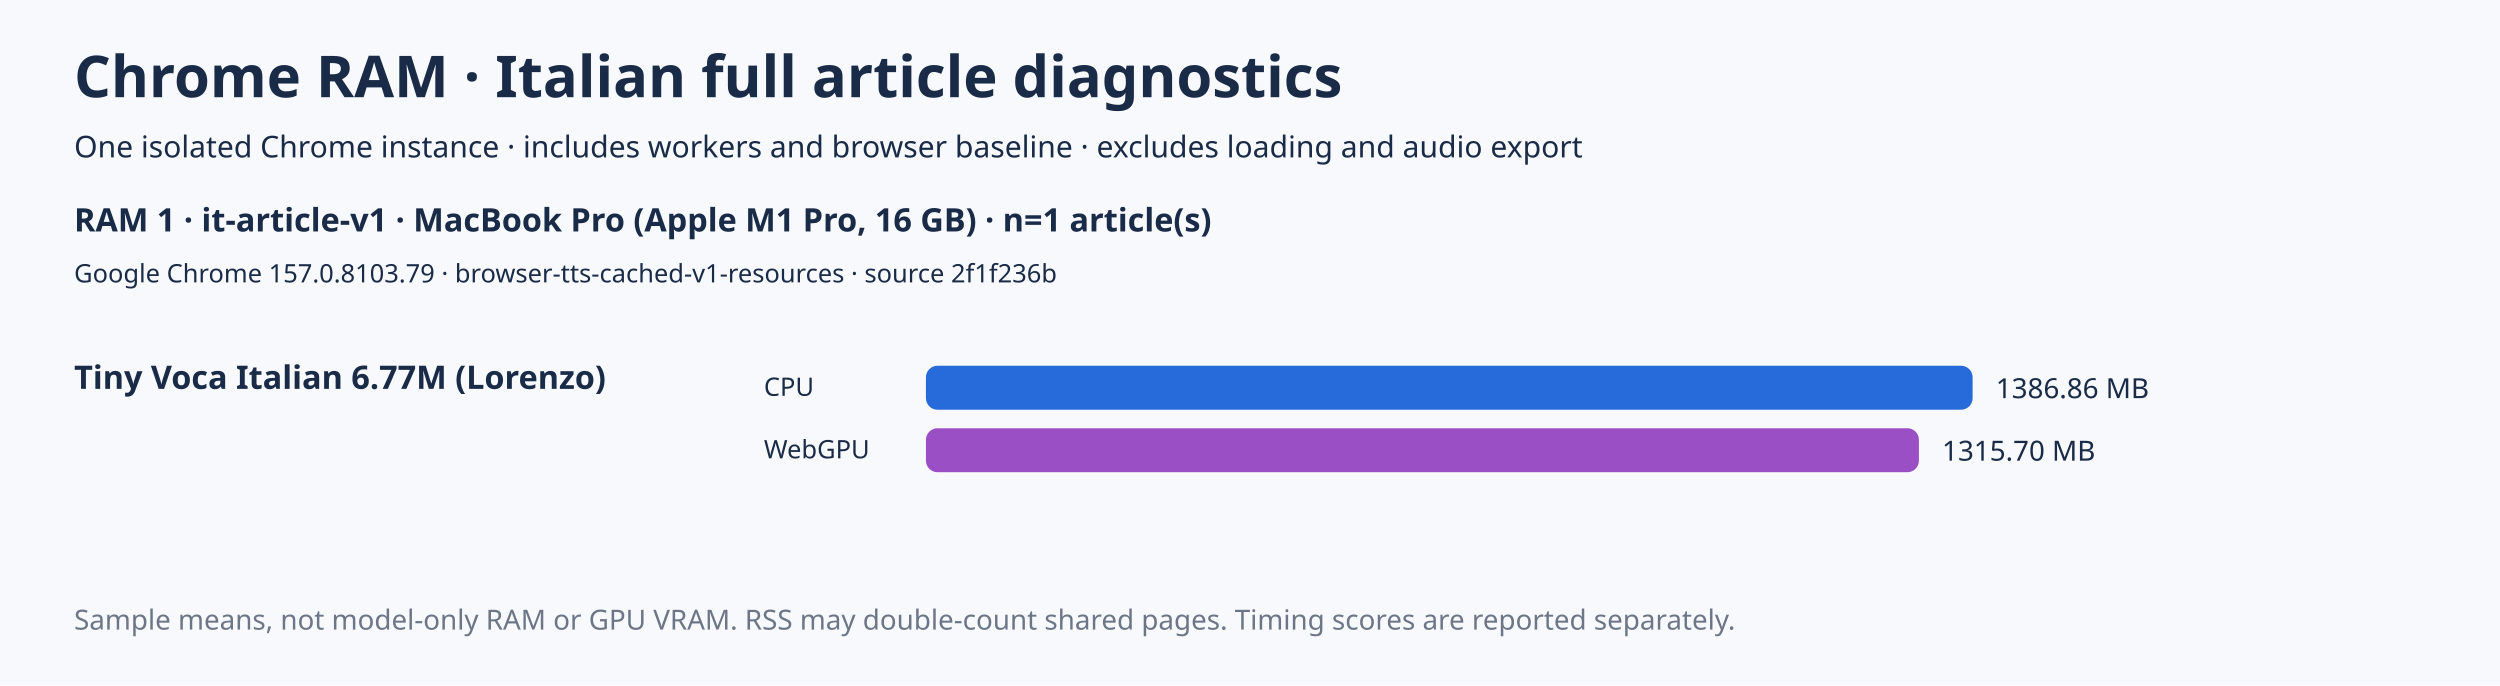
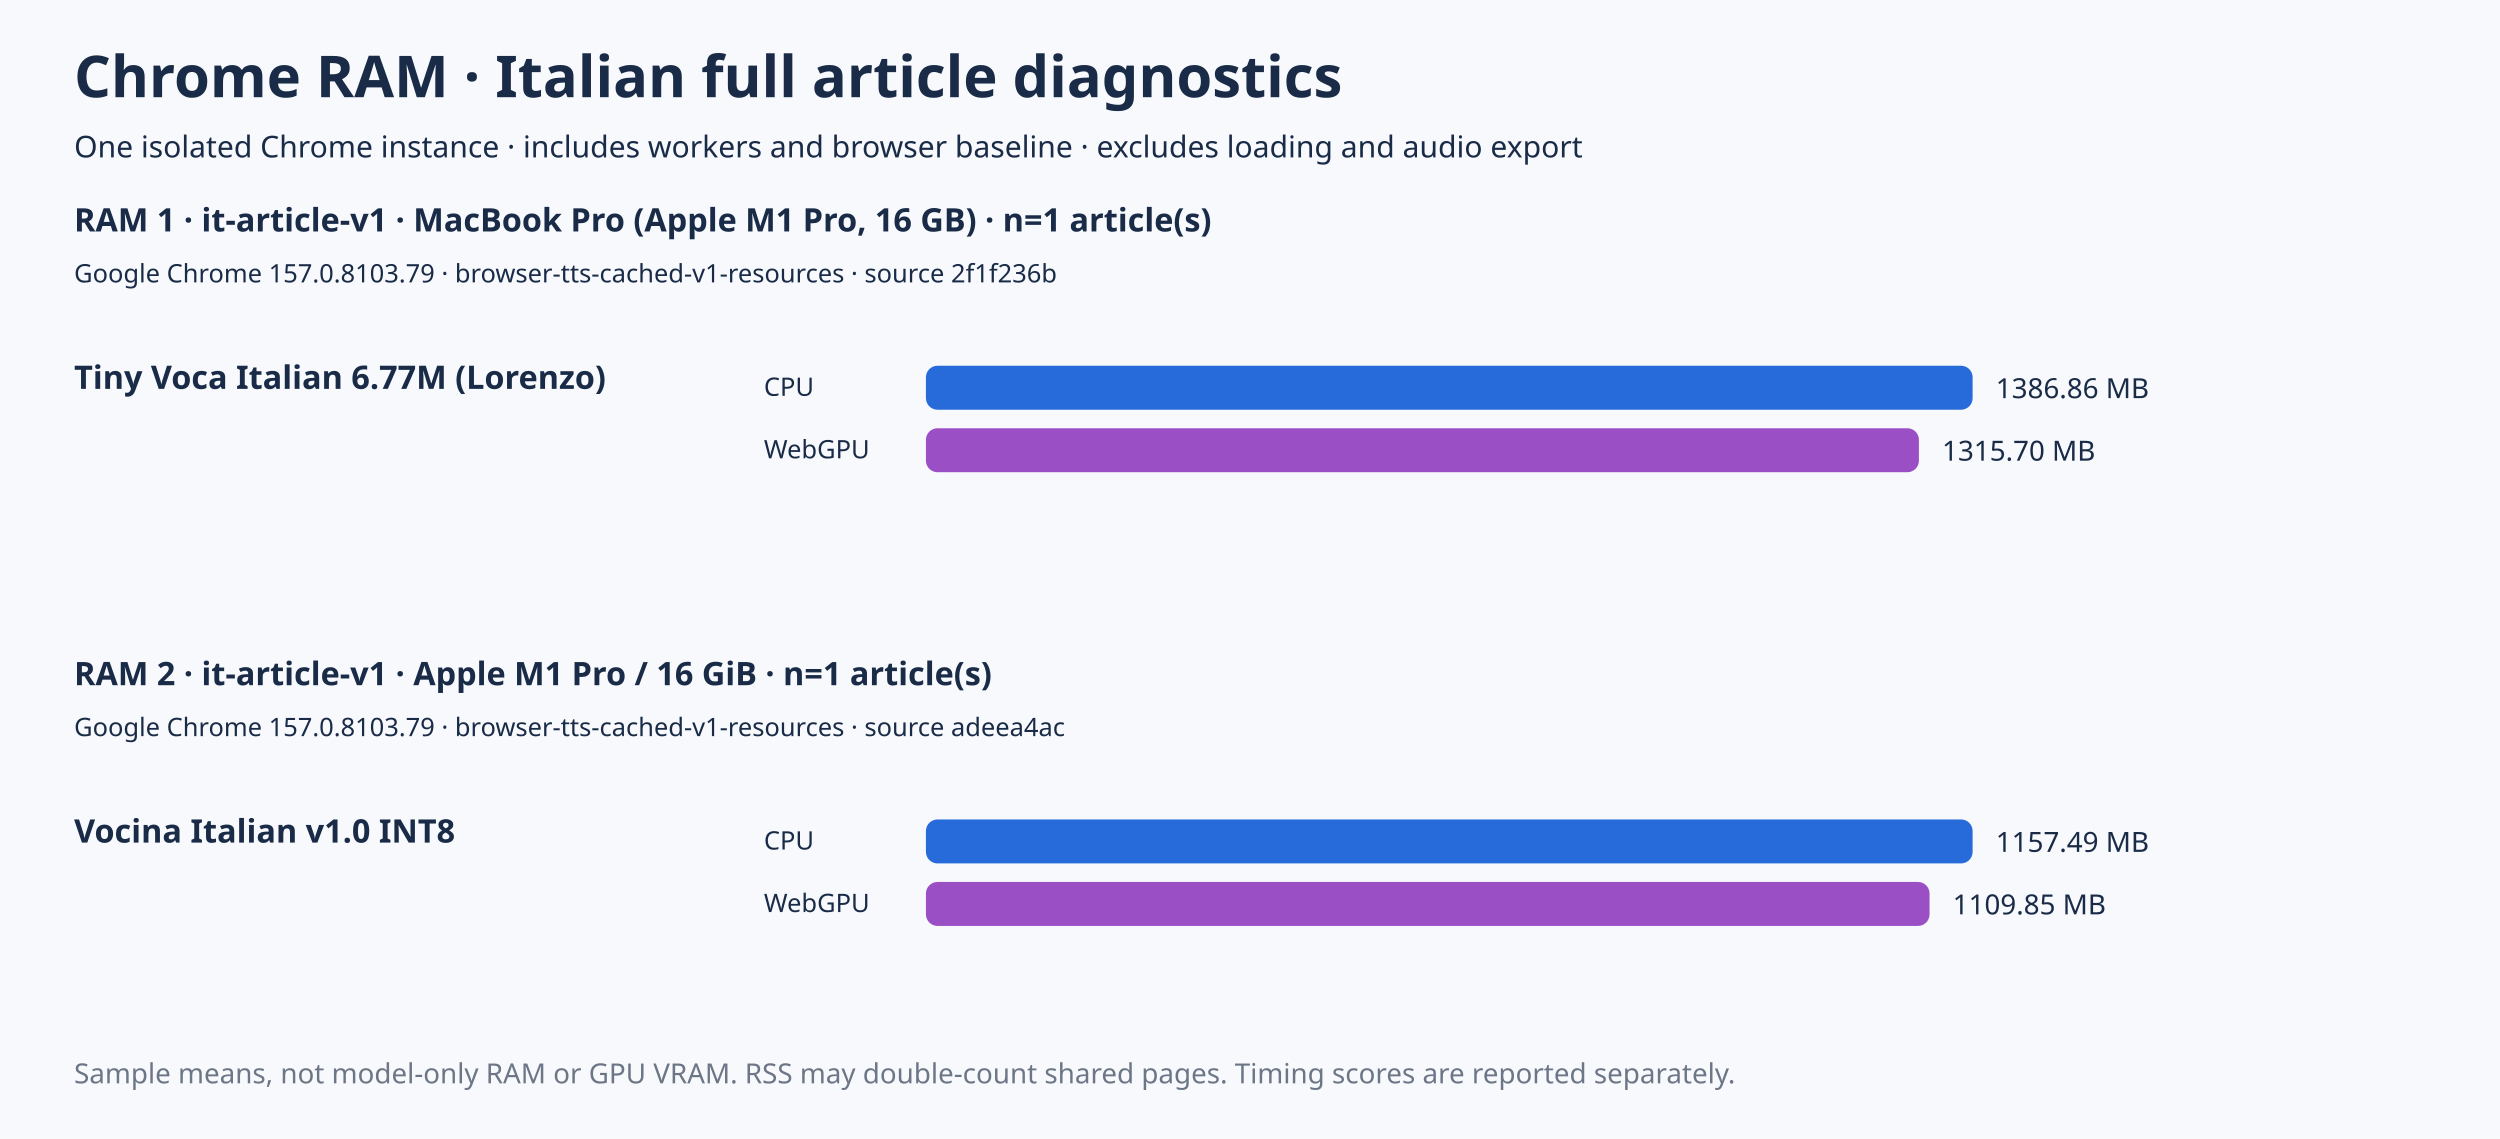
- <svg xmlns="http://www.w3.org/2000/svg" width="1080" height="296" viewBox="0 0 1080 296" role="img" aria-labelledby="title desc">
+ <svg xmlns="http://www.w3.org/2000/svg" width="1080" height="492" viewBox="0 0 1080 492" role="img" aria-labelledby="title desc">
  <rect width="100%" height="100%" fill="#f7f9fc" />
  <g font-family="system-ui,sans-serif" fill="#192b47">
    <text x="32" y="42" font-size="25" font-weight="700">Chrome RAM · Italian full article diagnostics</text>
    <text x="32" y="68" font-size="13">One isolated Chrome instance · includes workers and browser baseline · excludes loading and audio export</text>
    <text x="32" y="100" font-size="14" font-weight="700">RAM 1 · it-article-v1 · MacBook Pro (Apple M1 Pro, 16 GB) · n=1 article(s)</text>
    <text x="32" y="122" font-size="11">Google Chrome 157.0.8103.79 · browser-tts-cached-v1-resources · source 2f1f236b</text>
    <text x="32" y="168" font-size="14" font-weight="600">Tiny Voca Italian 6.77M (Lorenzo)</text>
    <text x="330" y="171" font-size="11">CPU</text>
    <rect x="400" y="158" width="452.17" height="19" rx="5" fill="#276bdb" />
    <text x="862.17" y="172" font-size="12">1386.86 MB</text>
    <text x="330" y="198" font-size="11">WebGPU</text>
    <rect x="400" y="185" width="428.97" height="19" rx="5" fill="#9b4fc4" />
    <text x="838.97" y="199" font-size="12">1315.70 MB</text>
-     <text x="32" y="272" font-size="12" fill="#6c7686">Sample means, not model-only RAM or GPU VRAM. RSS may double-count shared pages. Timing scores are reported separately.</text>
+     <text x="32" y="296" font-size="14" font-weight="700">RAM 2 · it-article-v1 · Apple M1 Pro / 16 GiB · n=1 article(s)</text>
+     <text x="32" y="318" font-size="11">Google Chrome 157.0.8103.79 · browser-tts-cached-v1-resources · source adeea4ac</text>
+     <text x="32" y="364" font-size="14" font-weight="600">Vocina Italian v1.0 INT8</text>
+     <text x="330" y="367" font-size="11">CPU</text>
+     <rect x="400" y="354" width="452.17" height="19" rx="5" fill="#276bdb" />
+     <text x="862.17" y="368" font-size="12">1157.49 MB</text>
+     <text x="330" y="394" font-size="11">WebGPU</text>
+     <rect x="400" y="381" width="433.56" height="19" rx="5" fill="#9b4fc4" />
+     <text x="843.56" y="395" font-size="12">1109.85 MB</text>
+     <text x="32" y="468" font-size="12" fill="#6c7686">Sample means, not model-only RAM or GPU VRAM. RSS may double-count shared pages. Timing scores are reported separately.</text>
  </g>
</svg>
